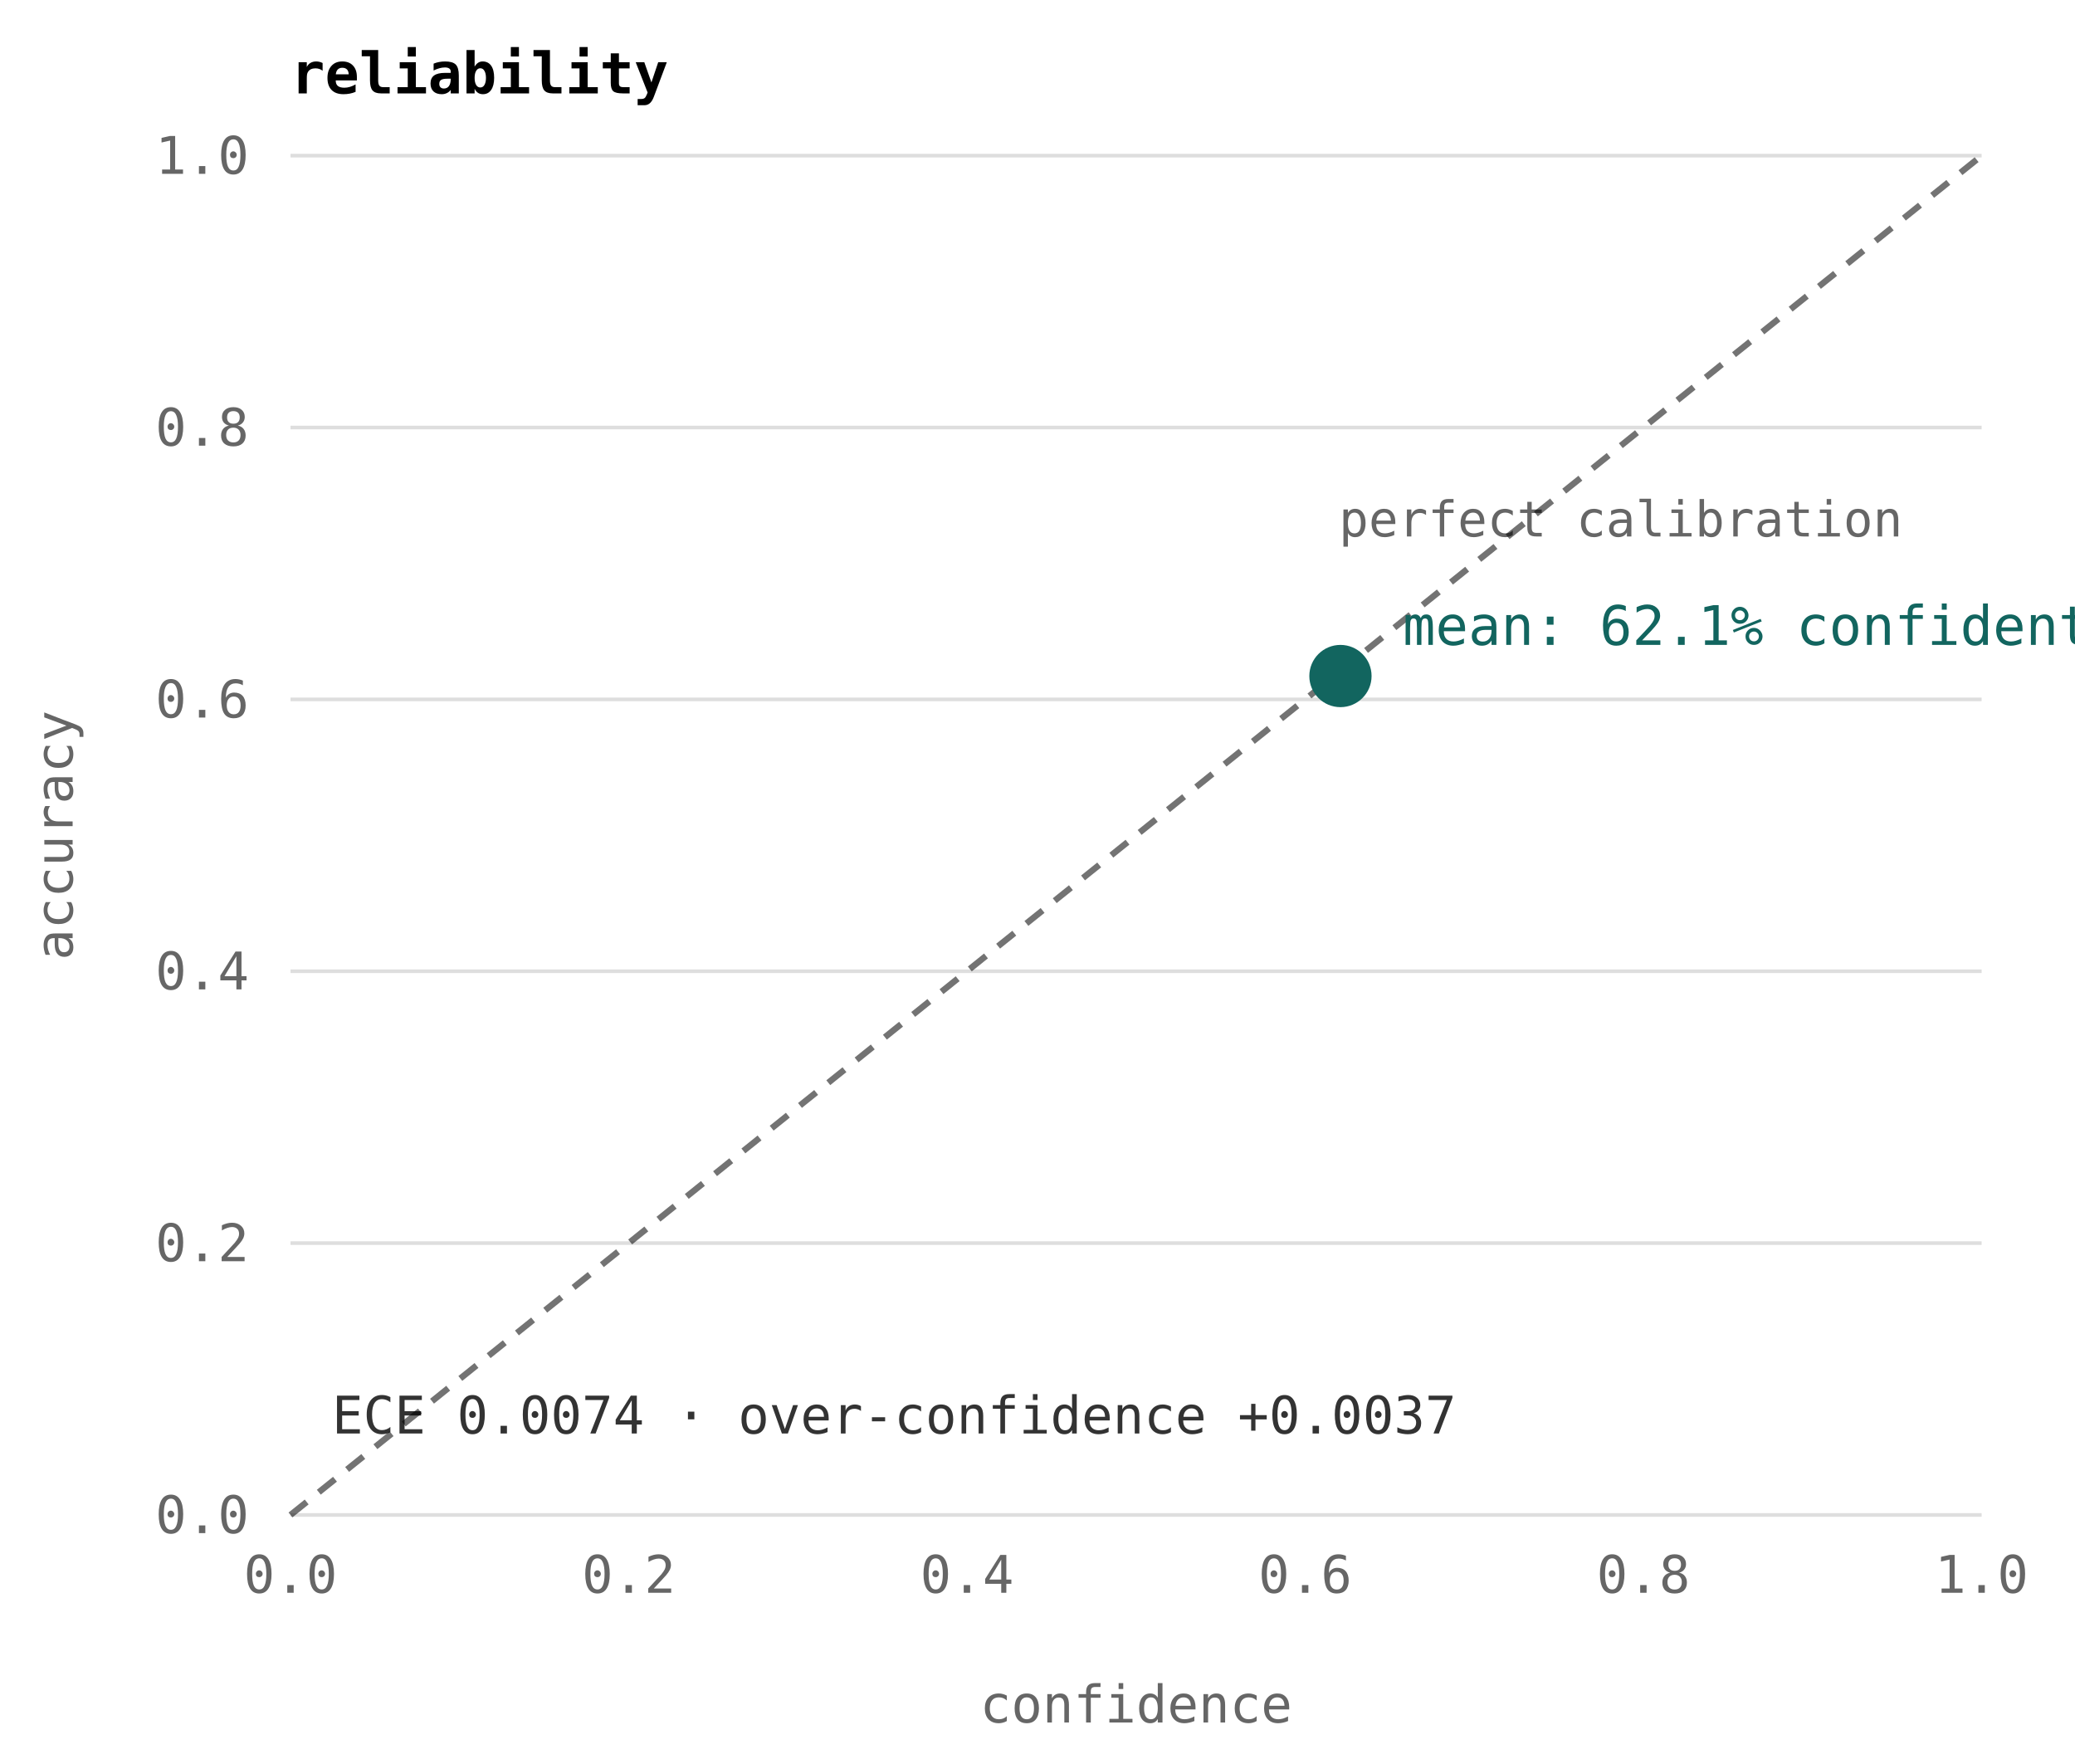
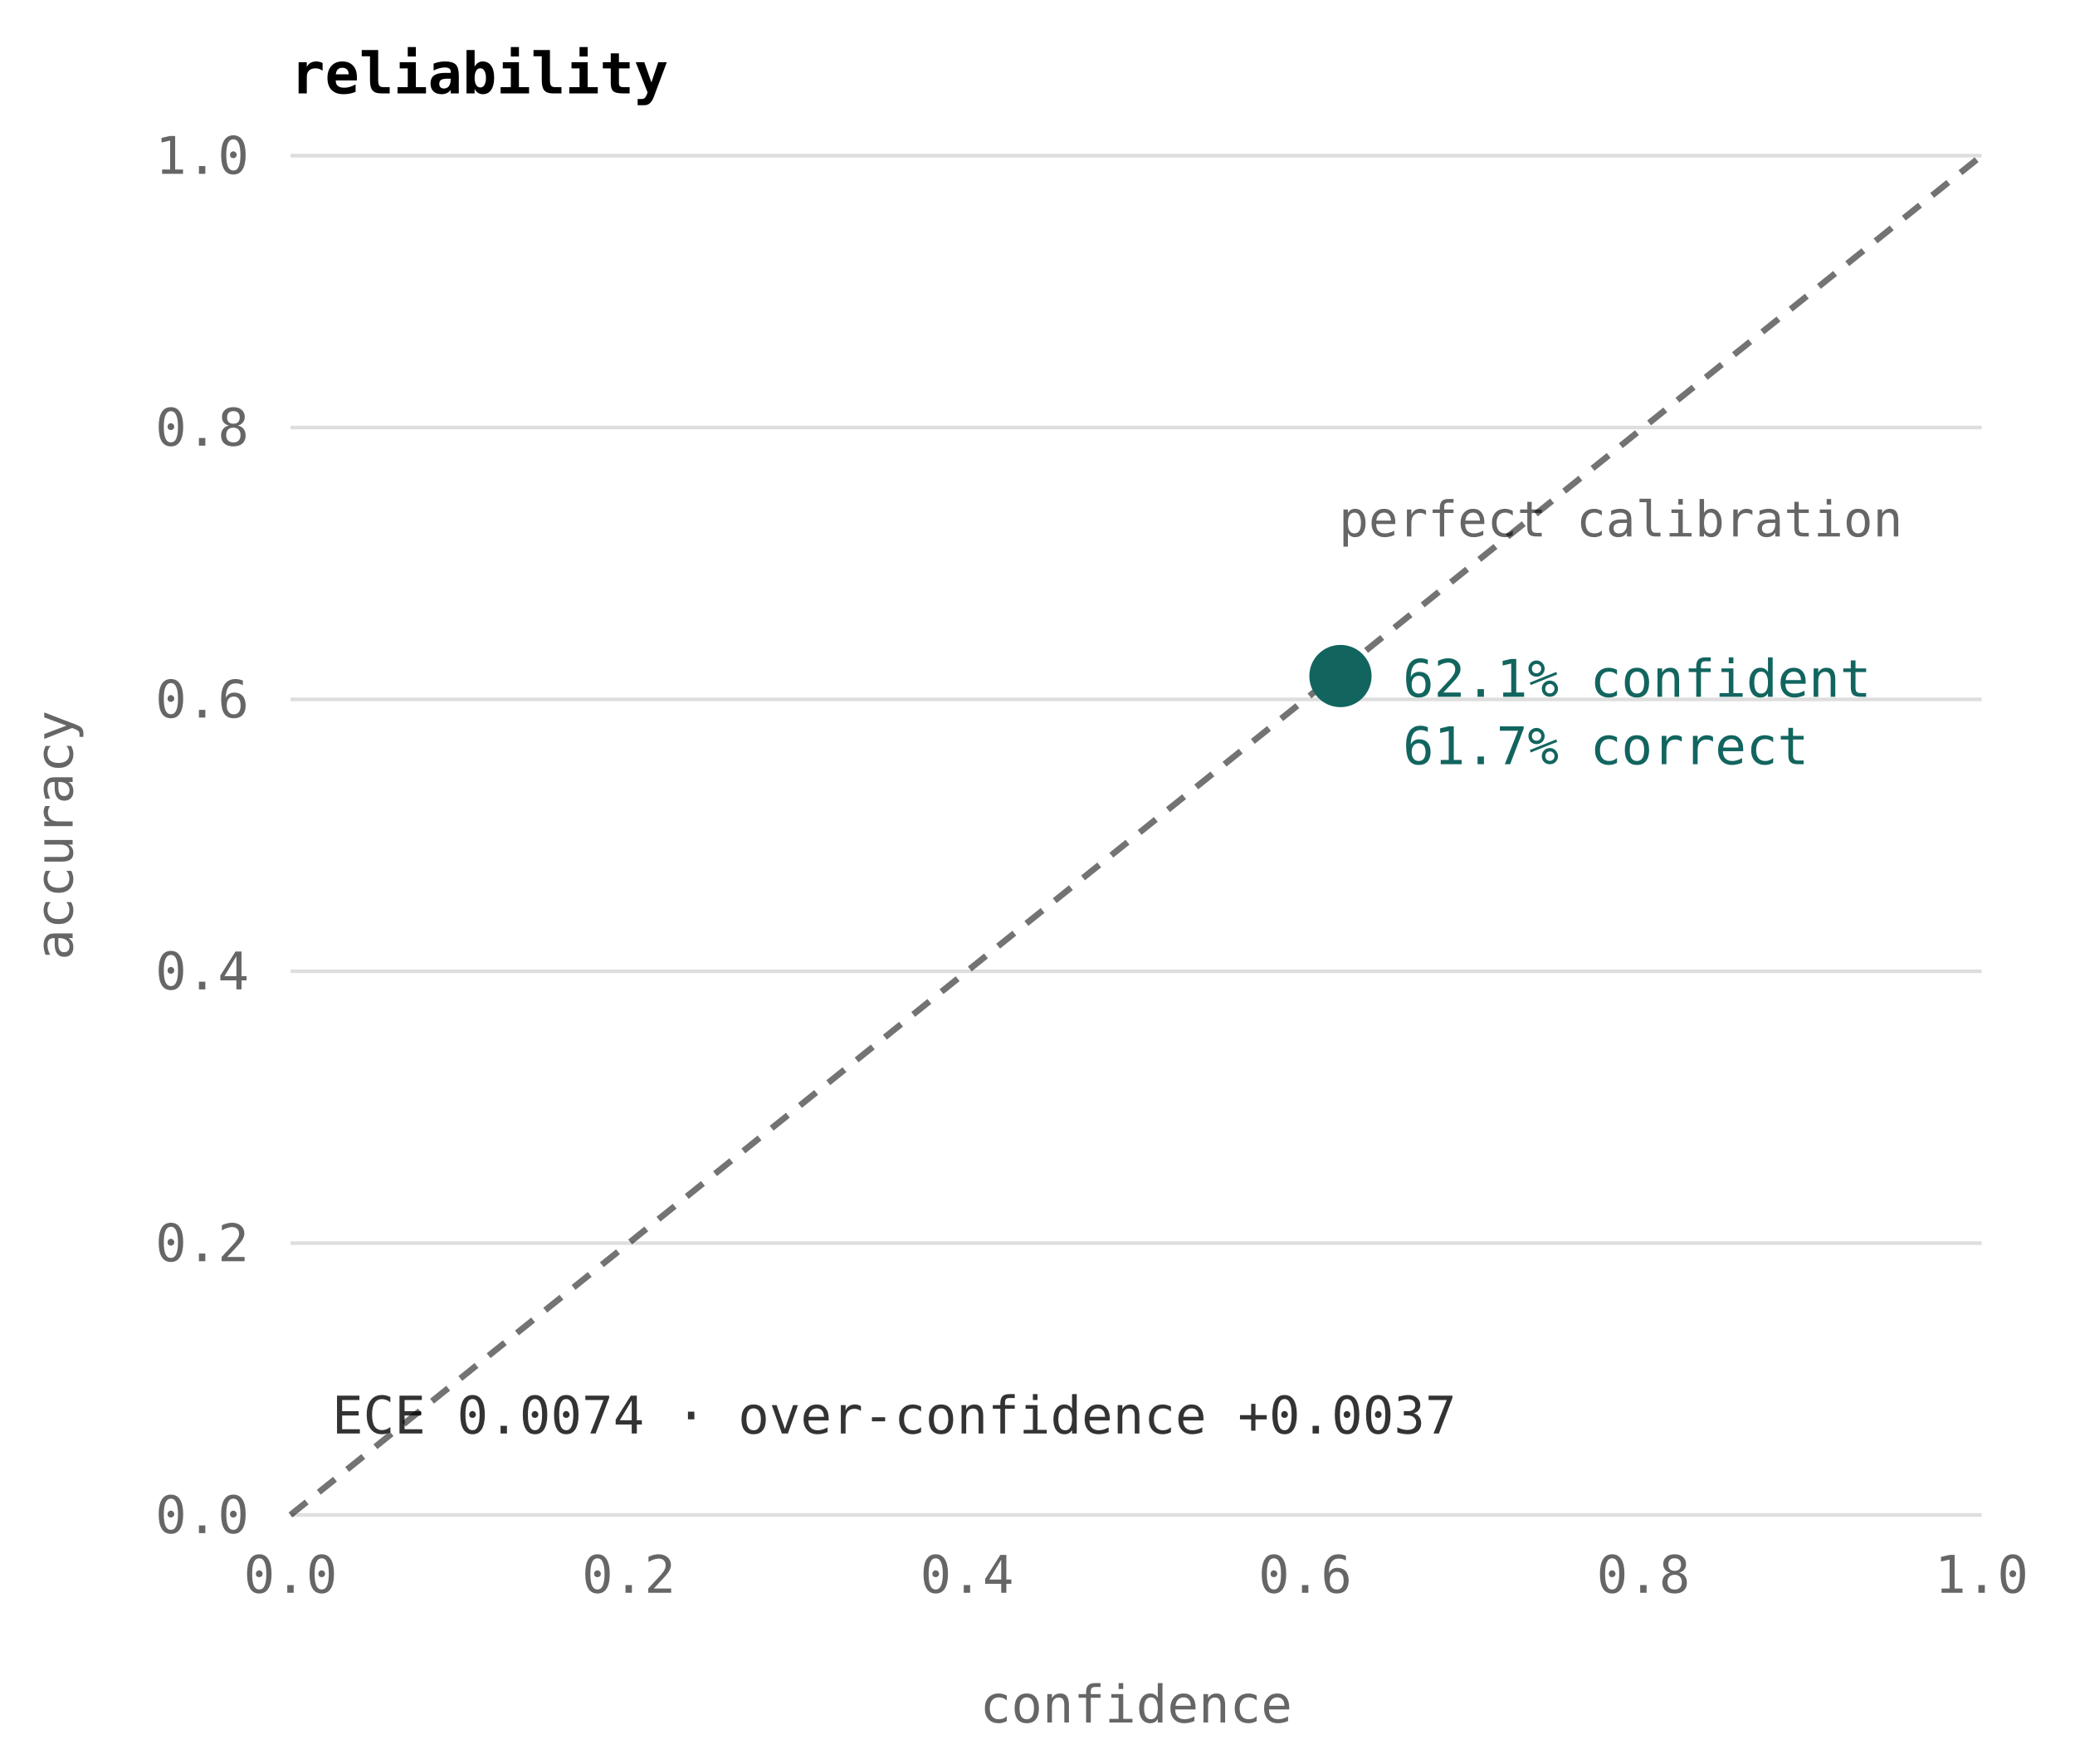
<svg viewBox="0 0 400 340" role="img" aria-label="Reliability: the model's mean confidence sits almost exactly on the perfect-calibration diagonal." style="width:100%;height:auto">
  <g font-family="ui-monospace, monospace" font-size="10" fill="currentColor">
    <line x1="56" y1="292.0" x2="382" y2="292.0" stroke="currentColor" stroke-width=".7" opacity=".13" />
    <text x="48" y="295.5" text-anchor="end" opacity=".6">0.0</text>
    <text x="56.0" y="307" text-anchor="middle" opacity=".6">0.0</text>
    <line x1="56" y1="239.6" x2="382" y2="239.6" stroke="currentColor" stroke-width=".7" opacity=".13" />
    <text x="48" y="243.1" text-anchor="end" opacity=".6">0.2</text>
    <text x="121.2" y="307" text-anchor="middle" opacity=".6">0.2</text>
    <line x1="56" y1="187.2" x2="382" y2="187.2" stroke="currentColor" stroke-width=".7" opacity=".13" />
    <text x="48" y="190.7" text-anchor="end" opacity=".6">0.4</text>
    <text x="186.4" y="307" text-anchor="middle" opacity=".6">0.4</text>
    <line x1="56" y1="134.8" x2="382" y2="134.8" stroke="currentColor" stroke-width=".7" opacity=".13" />
    <text x="48" y="138.3" text-anchor="end" opacity=".6">0.6</text>
    <text x="251.6" y="307" text-anchor="middle" opacity=".6">0.6</text>
    <line x1="56" y1="82.4" x2="382" y2="82.4" stroke="currentColor" stroke-width=".7" opacity=".13" />
    <text x="48" y="85.9" text-anchor="end" opacity=".6">0.8</text>
    <text x="316.8" y="307" text-anchor="middle" opacity=".6">0.8</text>
    <line x1="56" y1="30.0" x2="382" y2="30.0" stroke="currentColor" stroke-width=".7" opacity=".13" />
    <text x="48" y="33.5" text-anchor="end" opacity=".6">1.0</text>
    <text x="382.0" y="307" text-anchor="middle" opacity=".6">1.0</text>
    <line x1="56.0" y1="292.0" x2="382.0" y2="30.0" stroke="currentColor" stroke-width="1.2" stroke-dasharray="4 3" opacity=".55" />
    <text x="258.1" y="103.4" opacity=".6" font-size="9.5">perfect calibration</text>
    <circle cx="258.4" cy="130.3" r="6" fill="#12655F" />
-     <text x="270.4" y="124.3" fill="#12655F" font-size="10.5">mean: 62.1% confident, 61.7% right</text>
+     <text x="270.4" y="134.3" fill="#12655F" font-size="10">62.1% confident</text>
+     <text x="270.4" y="147.3" fill="#12655F" font-size="10">61.7% correct</text>
    <text x="56" y="18" font-size="11" font-weight="600">reliability</text>
    <text x="219" y="332" text-anchor="middle" opacity=".6">confidence</text>
    <text x="14" y="161" text-anchor="middle" opacity=".6" transform="rotate(-90 14 161)">accuracy</text>
    <text x="64" y="276.3" font-size="10" opacity=".8">ECE 0.0074 · over-confidence +0.0037</text>
  </g>
</svg>
